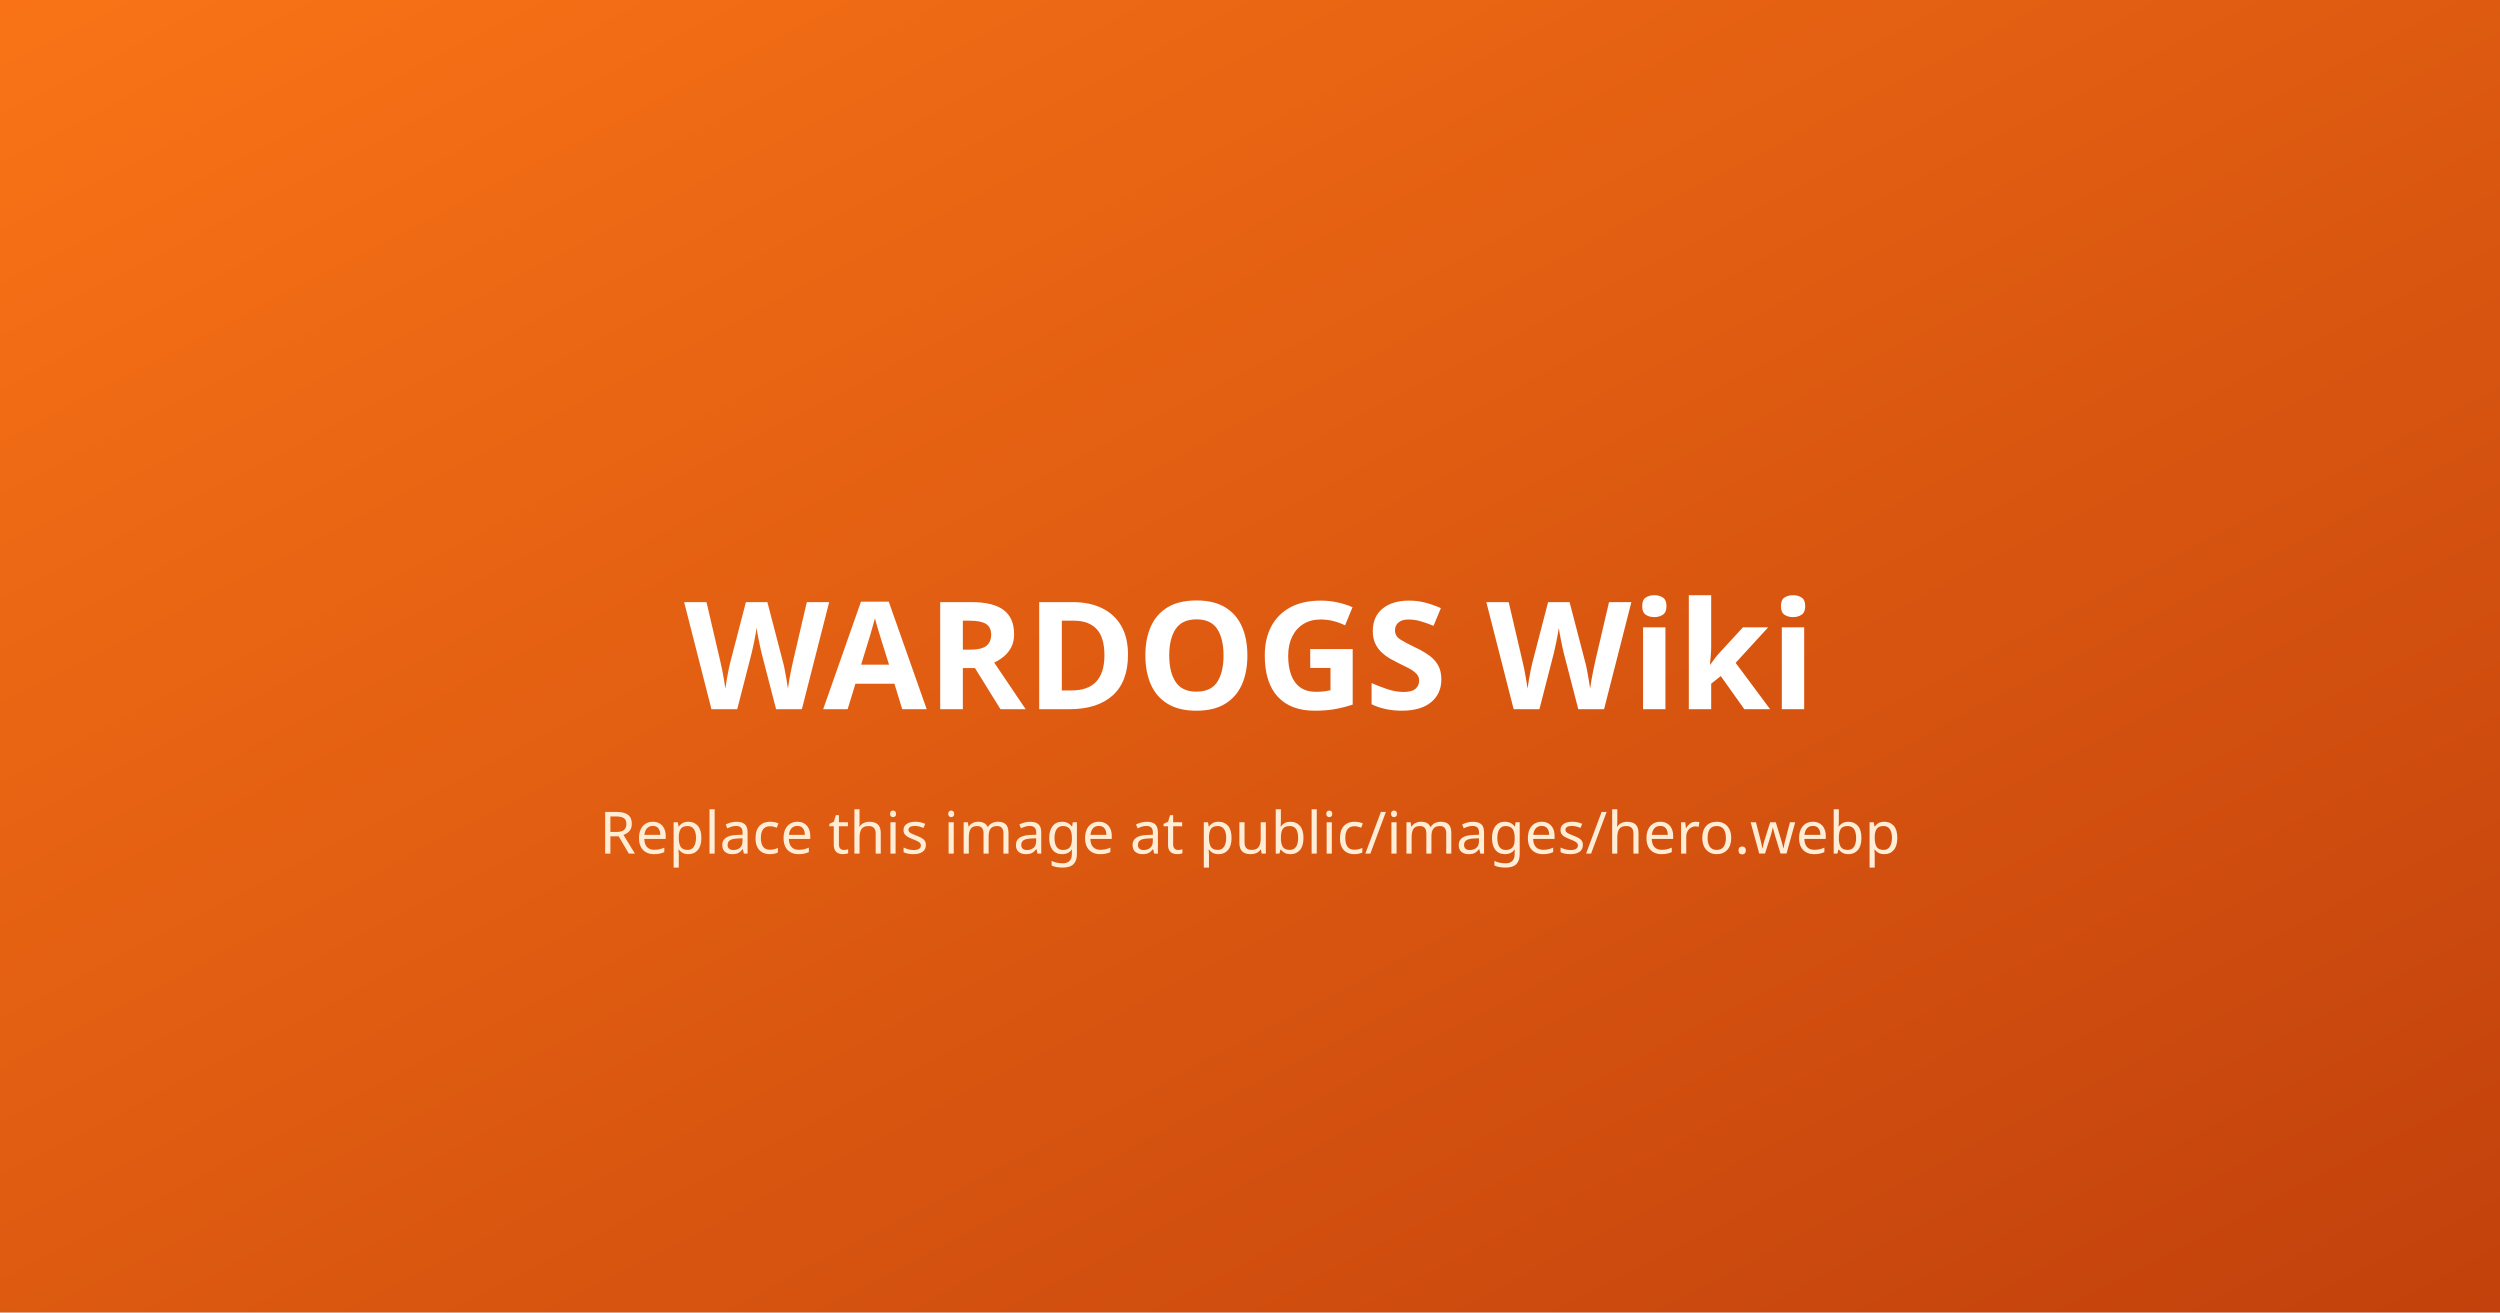
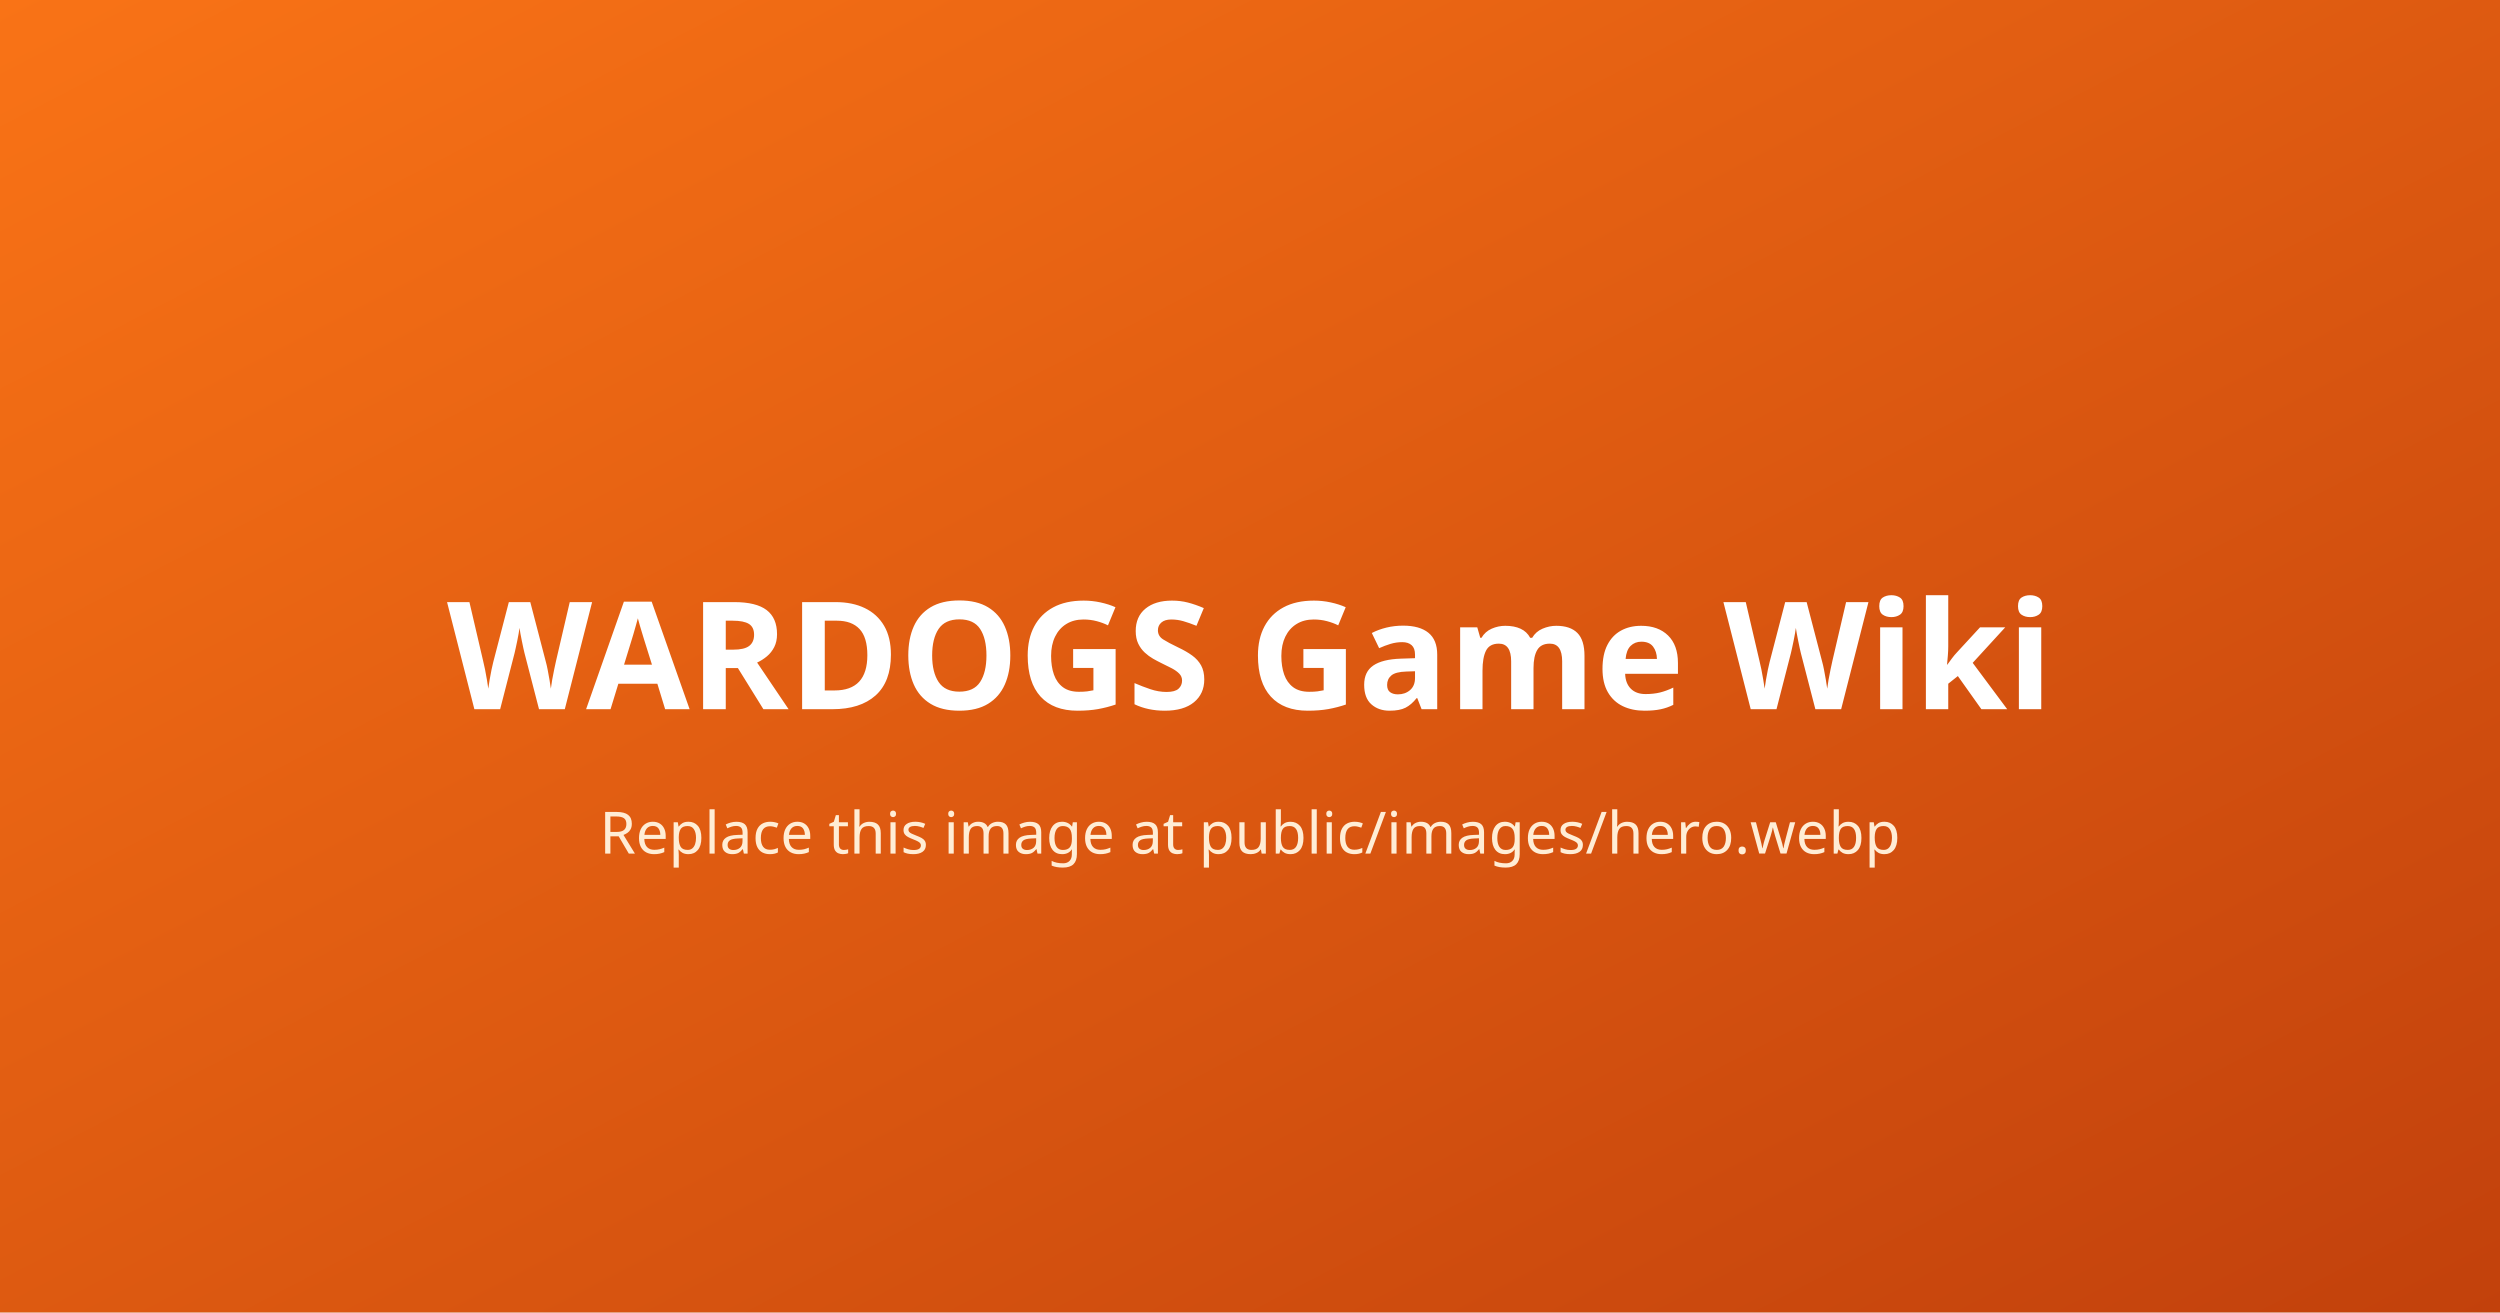
<svg xmlns="http://www.w3.org/2000/svg" viewBox="0 0 1200 630" width="1200" height="630">
  <defs>
    <linearGradient id="g" x1="0" y1="0" x2="1" y2="1">
      <stop offset="0%" stop-color="#f97316" />
      <stop offset="100%" stop-color="#c2410c" />
    </linearGradient>
  </defs>
  <rect width="1200" height="630" fill="url(#g)" />
-   <text x="600" y="315" font-family="system-ui, sans-serif" font-size="72" font-weight="bold" fill="#fff" text-anchor="middle" dominant-baseline="middle">WARDOGS Wiki</text>
+   <text x="600" y="315" font-family="system-ui, sans-serif" font-size="72" font-weight="bold" fill="#fff" text-anchor="middle" dominant-baseline="middle">WARDOGS Game Wiki</text>
  <text x="600" y="400" font-family="system-ui, sans-serif" font-size="28" fill="#ffedd5" text-anchor="middle" dominant-baseline="middle">Replace this image at public/images/hero.webp</text>
</svg>
